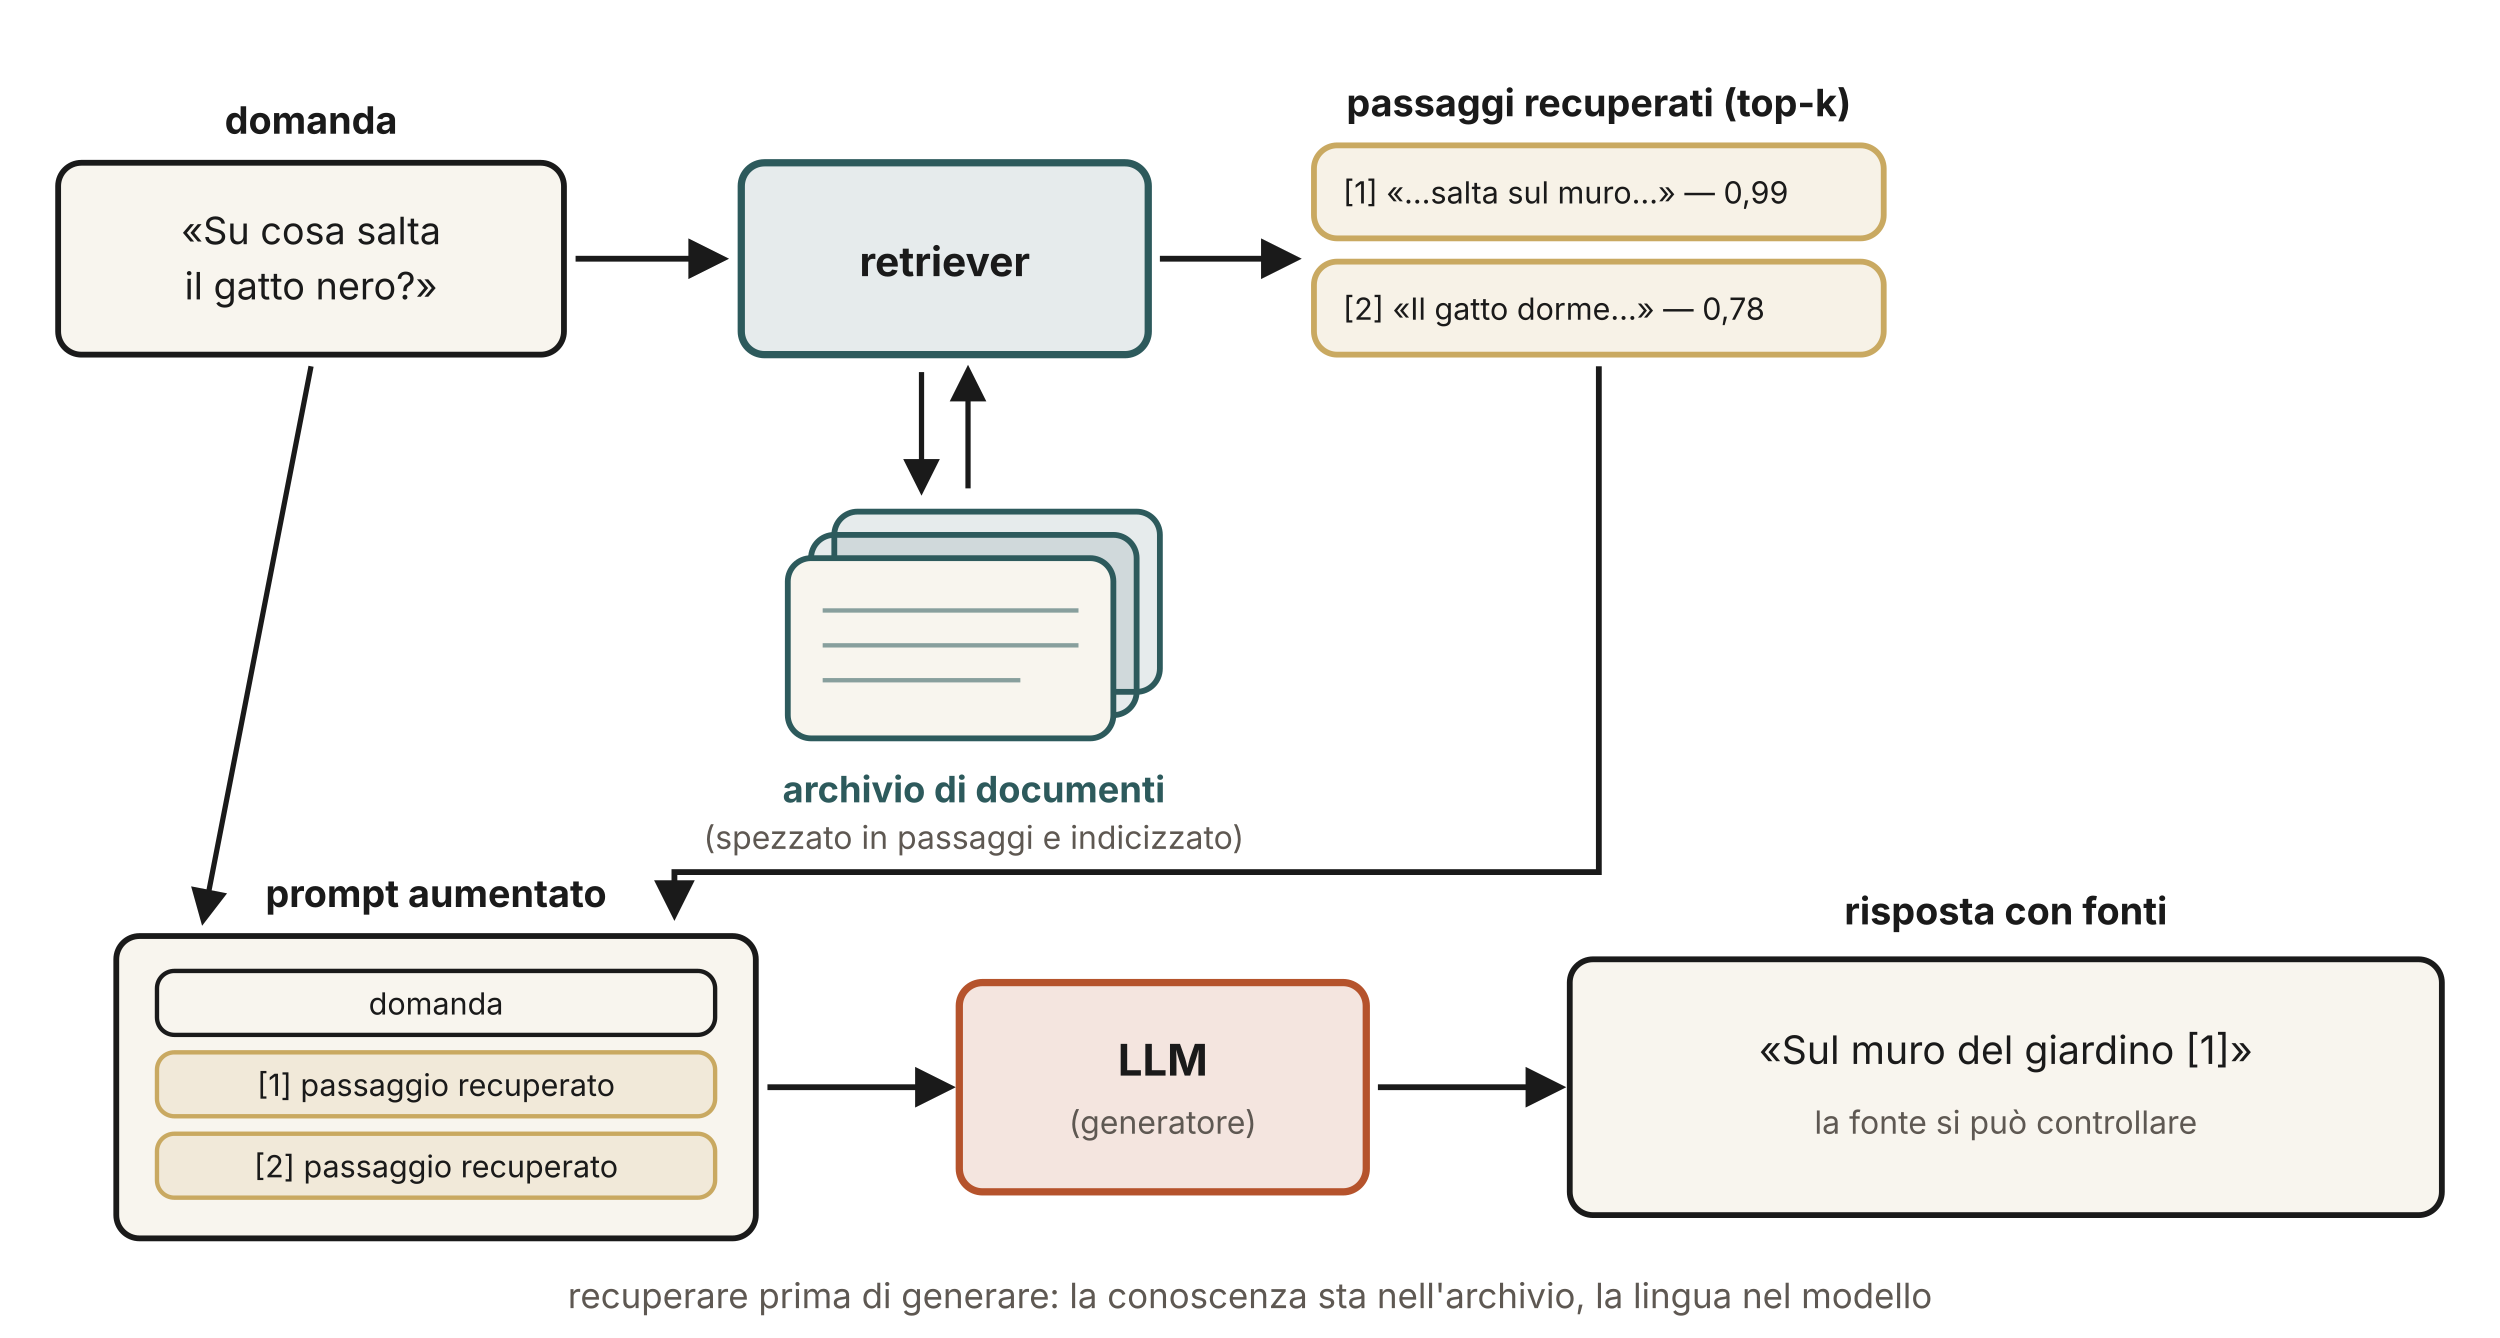
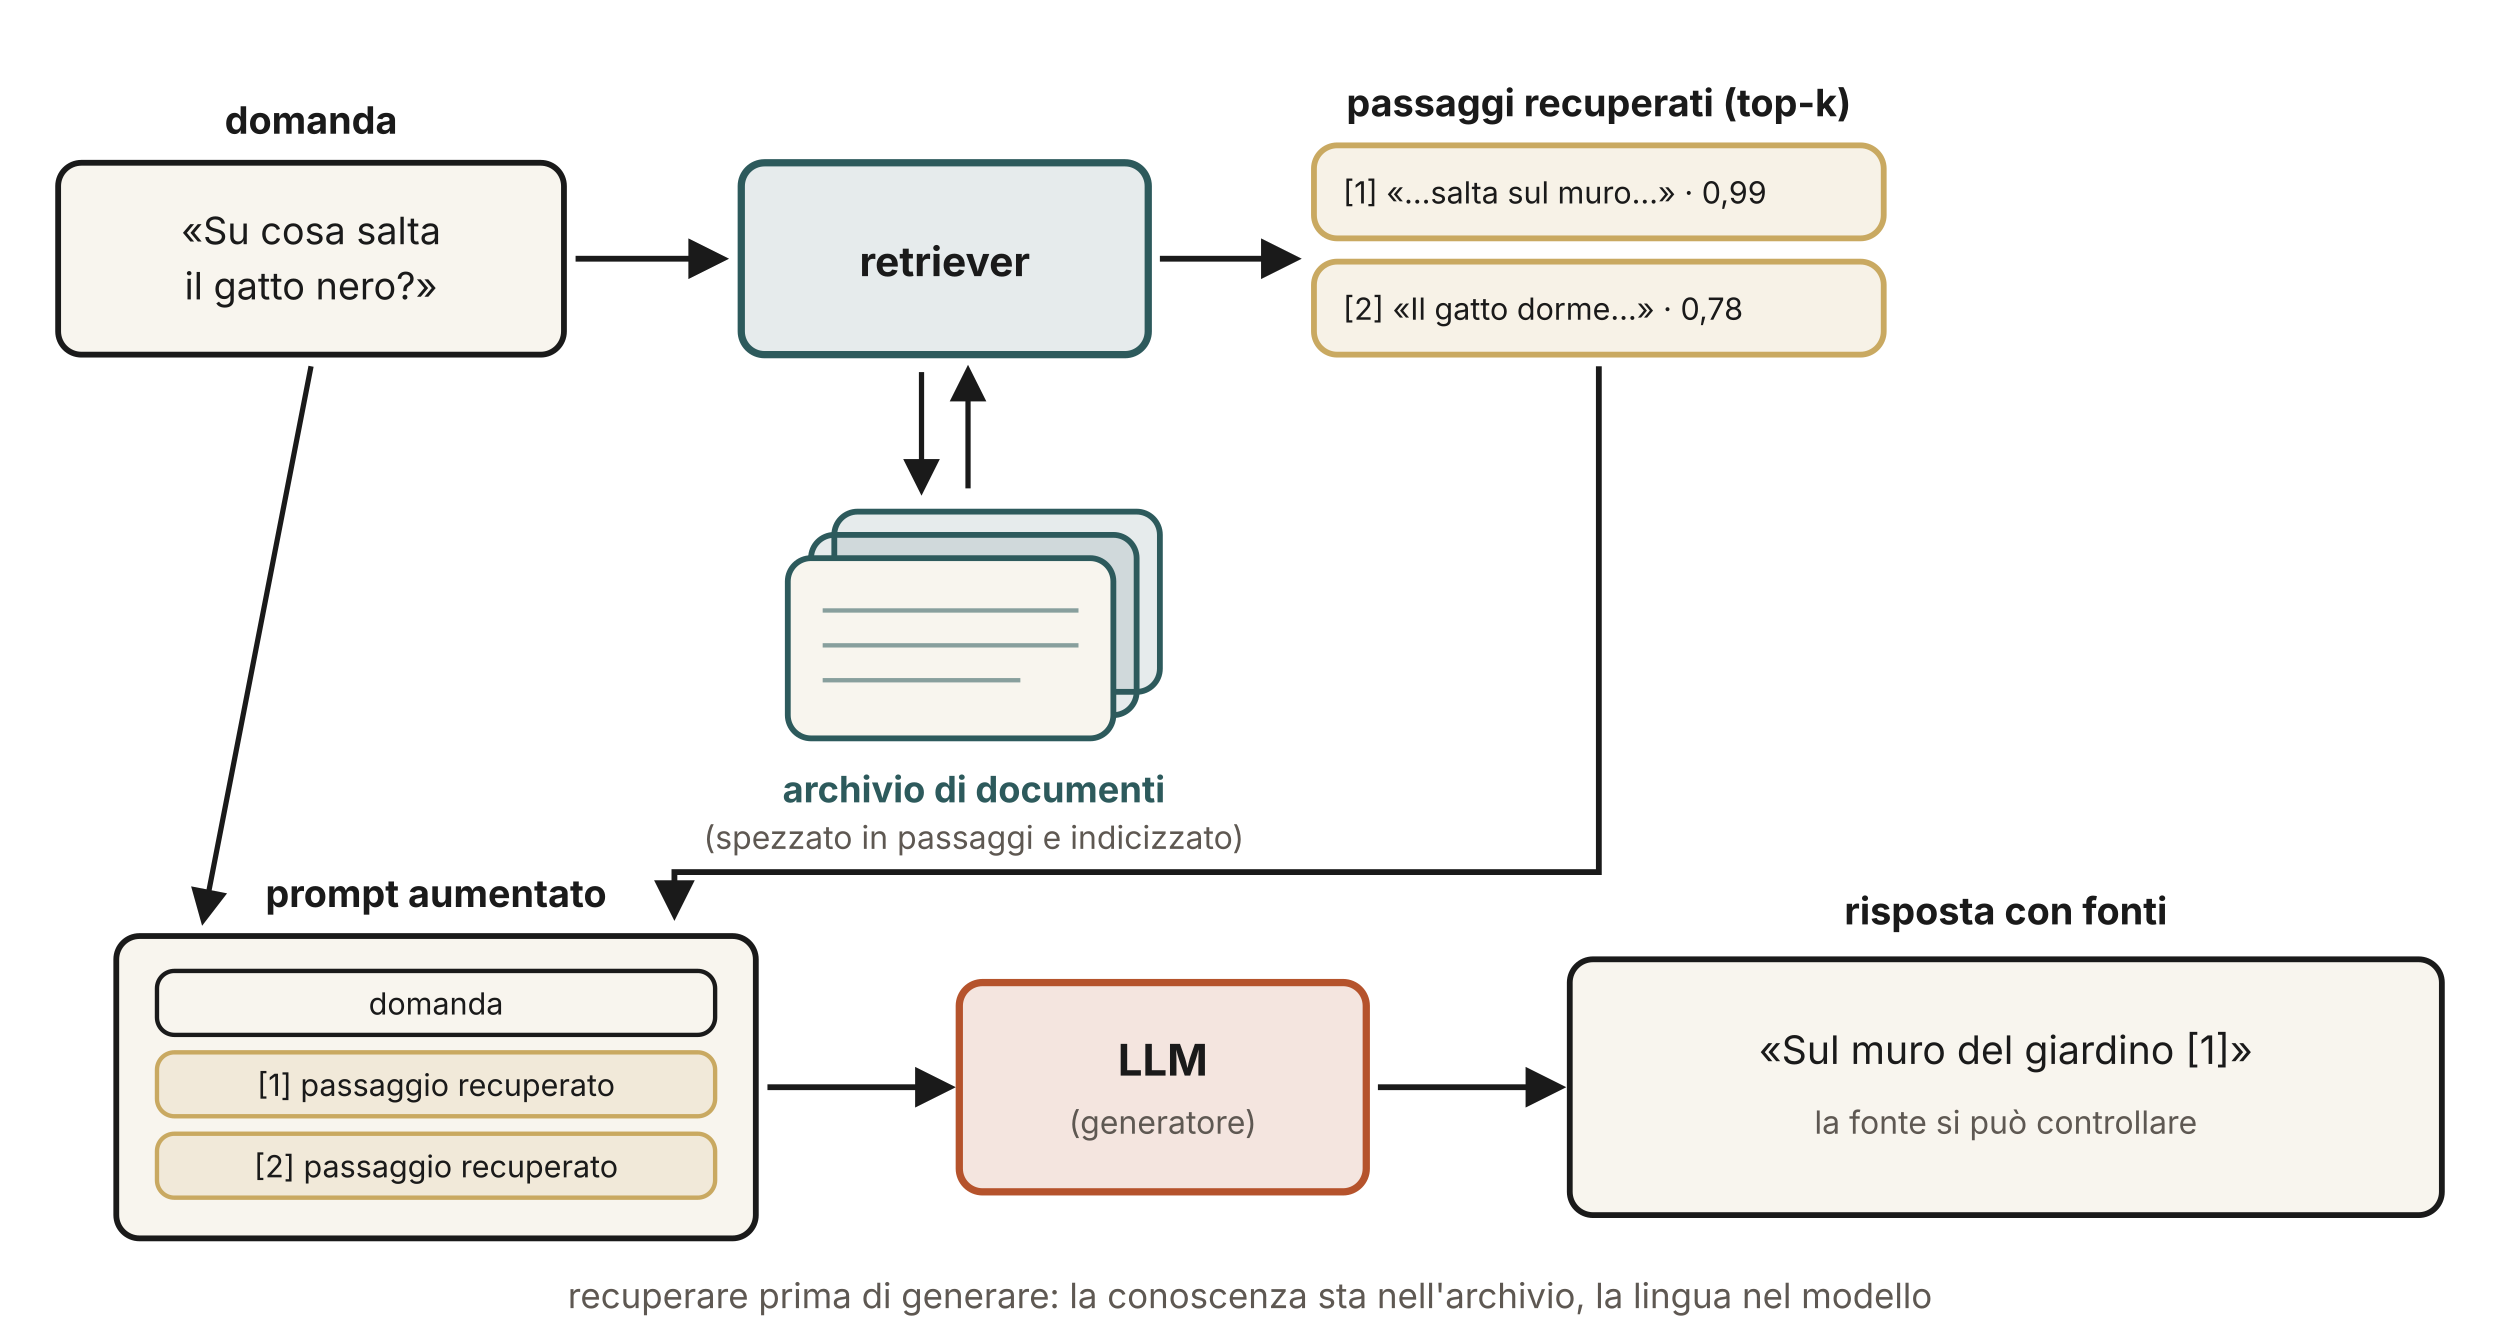
<svg xmlns="http://www.w3.org/2000/svg" viewBox="0 0 860 460" role="img" aria-label="Pipeline RAG: la domanda va al retriever, che consulta l'archivio di documenti indicizzato e restituisce i passaggi più simili; domanda e passaggi compongono il prompt aumentato, il modello di linguaggio genera la risposta citando le fonti.">
  <defs>
    <marker id="freccia-rag" viewBox="0 0 10 10" refX="8" refY="5" markerWidth="7" markerHeight="7" orient="auto-start-reverse">
      <path d="M0,0 L10,5 L0,10 z" fill="#1A1A1A" />
    </marker>
  </defs>
  <text x="107" y="46" text-anchor="middle" font-family="Inter, sans-serif" font-size="13" font-weight="700" fill="#1A1A1A">domanda</text>
  <rect x="20" y="56" width="174" height="66" rx="8" fill="#F8F5EE" stroke="#1A1A1A" stroke-width="2" />
  <text x="107" y="84" text-anchor="middle" font-family="Inter, sans-serif" font-size="13" fill="#1A1A1A">«Su cosa salta</text>
  <text x="107" y="103" text-anchor="middle" font-family="Inter, sans-serif" font-size="13" fill="#1A1A1A">il gatto nero?»</text>
  <line x1="198" y1="89" x2="248" y2="89" stroke="#1A1A1A" stroke-width="2" marker-end="url(#freccia-rag)" />
  <rect x="255" y="56" width="140" height="66" rx="8" fill="#2D5A5C" fill-opacity="0.12" stroke="#2D5A5C" stroke-width="2.5" />
  <text x="325" y="95" text-anchor="middle" font-family="Inter, sans-serif" font-size="14" font-weight="700" fill="#1A1A1A">retriever</text>
  <line x1="317" y1="128" x2="317" y2="168" stroke="#1A1A1A" stroke-width="1.8" marker-end="url(#freccia-rag)" />
  <line x1="333" y1="168" x2="333" y2="128" stroke="#1A1A1A" stroke-width="1.8" marker-end="url(#freccia-rag)" />
  <rect x="287" y="176" width="112" height="62" rx="8" fill="#2D5A5C" fill-opacity="0.12" stroke="#2D5A5C" stroke-width="2" />
  <rect x="279" y="184" width="112" height="62" rx="8" fill="#2D5A5C" fill-opacity="0.12" stroke="#2D5A5C" stroke-width="2" />
  <rect x="271" y="192" width="112" height="62" rx="8" fill="#F8F5EE" stroke="#2D5A5C" stroke-width="2" />
  <line x1="283" y1="210" x2="371" y2="210" stroke="#2D5A5C" stroke-width="1.5" stroke-opacity="0.55" />
  <line x1="283" y1="222" x2="371" y2="222" stroke="#2D5A5C" stroke-width="1.5" stroke-opacity="0.55" />
  <line x1="283" y1="234" x2="351" y2="234" stroke="#2D5A5C" stroke-width="1.5" stroke-opacity="0.55" />
  <text x="335" y="276" text-anchor="middle" font-family="Inter, sans-serif" font-size="12.5" font-weight="700" fill="#2D5A5C">archivio di documenti</text>
  <text x="335" y="292" text-anchor="middle" font-family="Inter, sans-serif" font-size="11" fill="#5E5852">(spezzato in passaggi e indicizzato)</text>
  <line x1="399" y1="89" x2="445" y2="89" stroke="#1A1A1A" stroke-width="2" marker-end="url(#freccia-rag)" />
  <text x="550" y="40" text-anchor="middle" font-family="Inter, sans-serif" font-size="13" font-weight="700" fill="#1A1A1A">passaggi recuperati (top-k)</text>
  <rect x="452" y="50" width="196" height="32" rx="8" fill="#C9A961" fill-opacity="0.15" stroke="#C9A961" stroke-width="2" />
-   <text x="462" y="70" font-family="Inter, sans-serif" font-size="10.5" fill="#1A1A1A">[1] «…salta sul muro…» — 0,99</text>
+   <text x="462" y="70" font-family="Inter, sans-serif" font-size="10.5" fill="#1A1A1A">[1] «…salta sul muro…» · 0,99</text>
  <rect x="452" y="90" width="196" height="32" rx="8" fill="#C9A961" fill-opacity="0.15" stroke="#C9A961" stroke-width="2" />
-   <text x="462" y="110" font-family="Inter, sans-serif" font-size="10.5" fill="#1A1A1A">[2] «Il gatto dorme…» — 0,78</text>
+   <text x="462" y="110" font-family="Inter, sans-serif" font-size="10.5" fill="#1A1A1A">[2] «Il gatto dorme…» · 0,78</text>
  <path d="M 550 126 V 300 H 232 V 314" fill="none" stroke="#1A1A1A" stroke-width="2" marker-end="url(#freccia-rag)" />
  <line x1="107" y1="126" x2="70" y2="316" stroke="#1A1A1A" stroke-width="1.8" marker-end="url(#freccia-rag)" />
  <text x="150" y="312" text-anchor="middle" font-family="Inter, sans-serif" font-size="13" font-weight="700" fill="#1A1A1A">prompt aumentato</text>
  <rect x="40" y="322" width="220" height="104" rx="8" fill="#F8F5EE" stroke="#1A1A1A" stroke-width="2" />
  <rect x="54" y="334" width="192" height="22" rx="6" fill="none" stroke="#1A1A1A" stroke-width="1.5" />
  <text x="150" y="349" text-anchor="middle" font-family="Inter, sans-serif" font-size="10.5" fill="#1A1A1A">domanda</text>
  <rect x="54" y="362" width="192" height="22" rx="6" fill="#C9A961" fill-opacity="0.15" stroke="#C9A961" stroke-width="1.5" />
  <text x="150" y="377" text-anchor="middle" font-family="Inter, sans-serif" font-size="10.5" fill="#1A1A1A">[1] passaggio recuperato</text>
  <rect x="54" y="390" width="192" height="22" rx="6" fill="#C9A961" fill-opacity="0.15" stroke="#C9A961" stroke-width="1.5" />
  <text x="150" y="405" text-anchor="middle" font-family="Inter, sans-serif" font-size="10.5" fill="#1A1A1A">[2] passaggio recuperato</text>
  <line x1="264" y1="374" x2="326" y2="374" stroke="#1A1A1A" stroke-width="2" marker-end="url(#freccia-rag)" />
  <rect x="330" y="338" width="140" height="72" rx="8" fill="#B5532C" fill-opacity="0.15" stroke="#B5532C" stroke-width="2.5" />
  <text x="400" y="370" text-anchor="middle" font-family="Inter, sans-serif" font-size="15" font-weight="700" fill="#1A1A1A">LLM</text>
  <text x="400" y="390" text-anchor="middle" font-family="Inter, sans-serif" font-size="11" fill="#5E5852">(generatore)</text>
  <line x1="474" y1="374" x2="536" y2="374" stroke="#1A1A1A" stroke-width="2" marker-end="url(#freccia-rag)" />
  <text x="690" y="318" text-anchor="middle" font-family="Inter, sans-serif" font-size="13" font-weight="700" fill="#1A1A1A">risposta con fonti</text>
  <rect x="540" y="330" width="300" height="88" rx="8" fill="#F8F5EE" stroke="#1A1A1A" stroke-width="2" />
  <text x="690" y="366" text-anchor="middle" font-family="Inter, sans-serif" font-size="13.5" fill="#1A1A1A">«Sul muro del giardino [1]»</text>
  <text x="690" y="390" text-anchor="middle" font-family="Inter, sans-serif" font-size="11" fill="#5E5852">la fonte si può controllare</text>
  <text x="430" y="450" text-anchor="middle" font-family="Inter, sans-serif" font-size="12" fill="#5E5852">recuperare prima di generare: la conoscenza sta nell'archivio, la lingua nel modello</text>
</svg>
